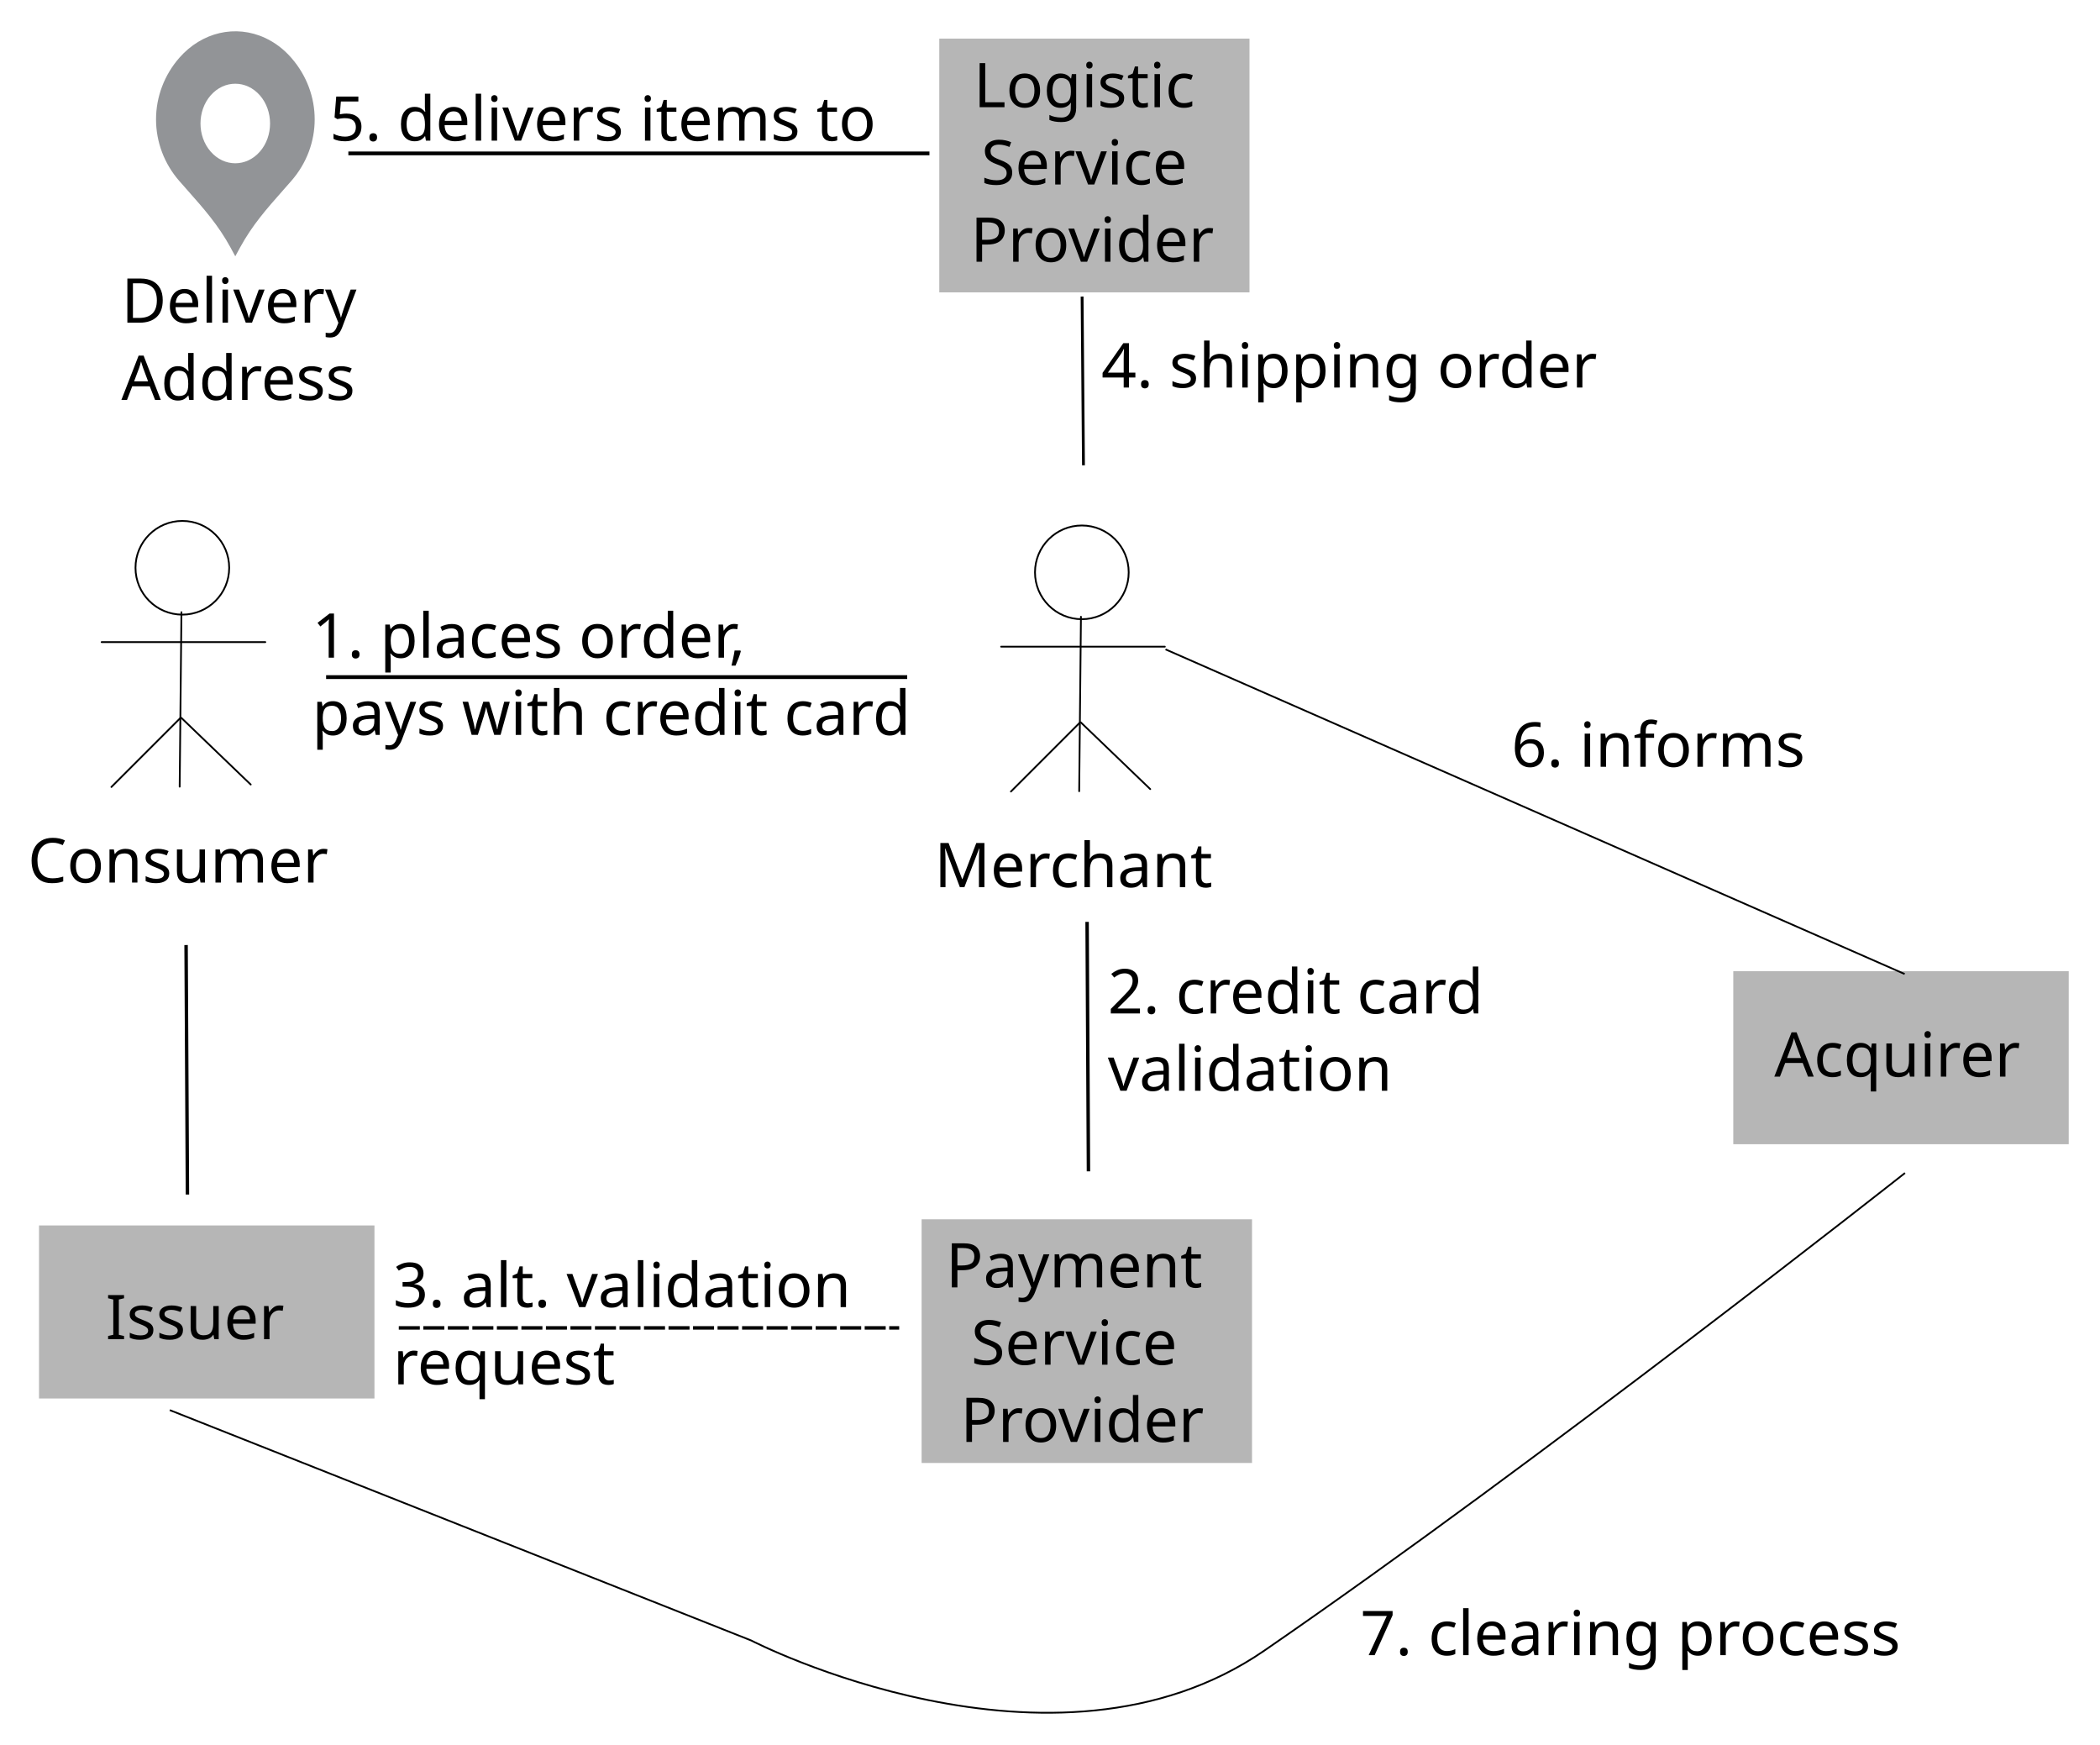
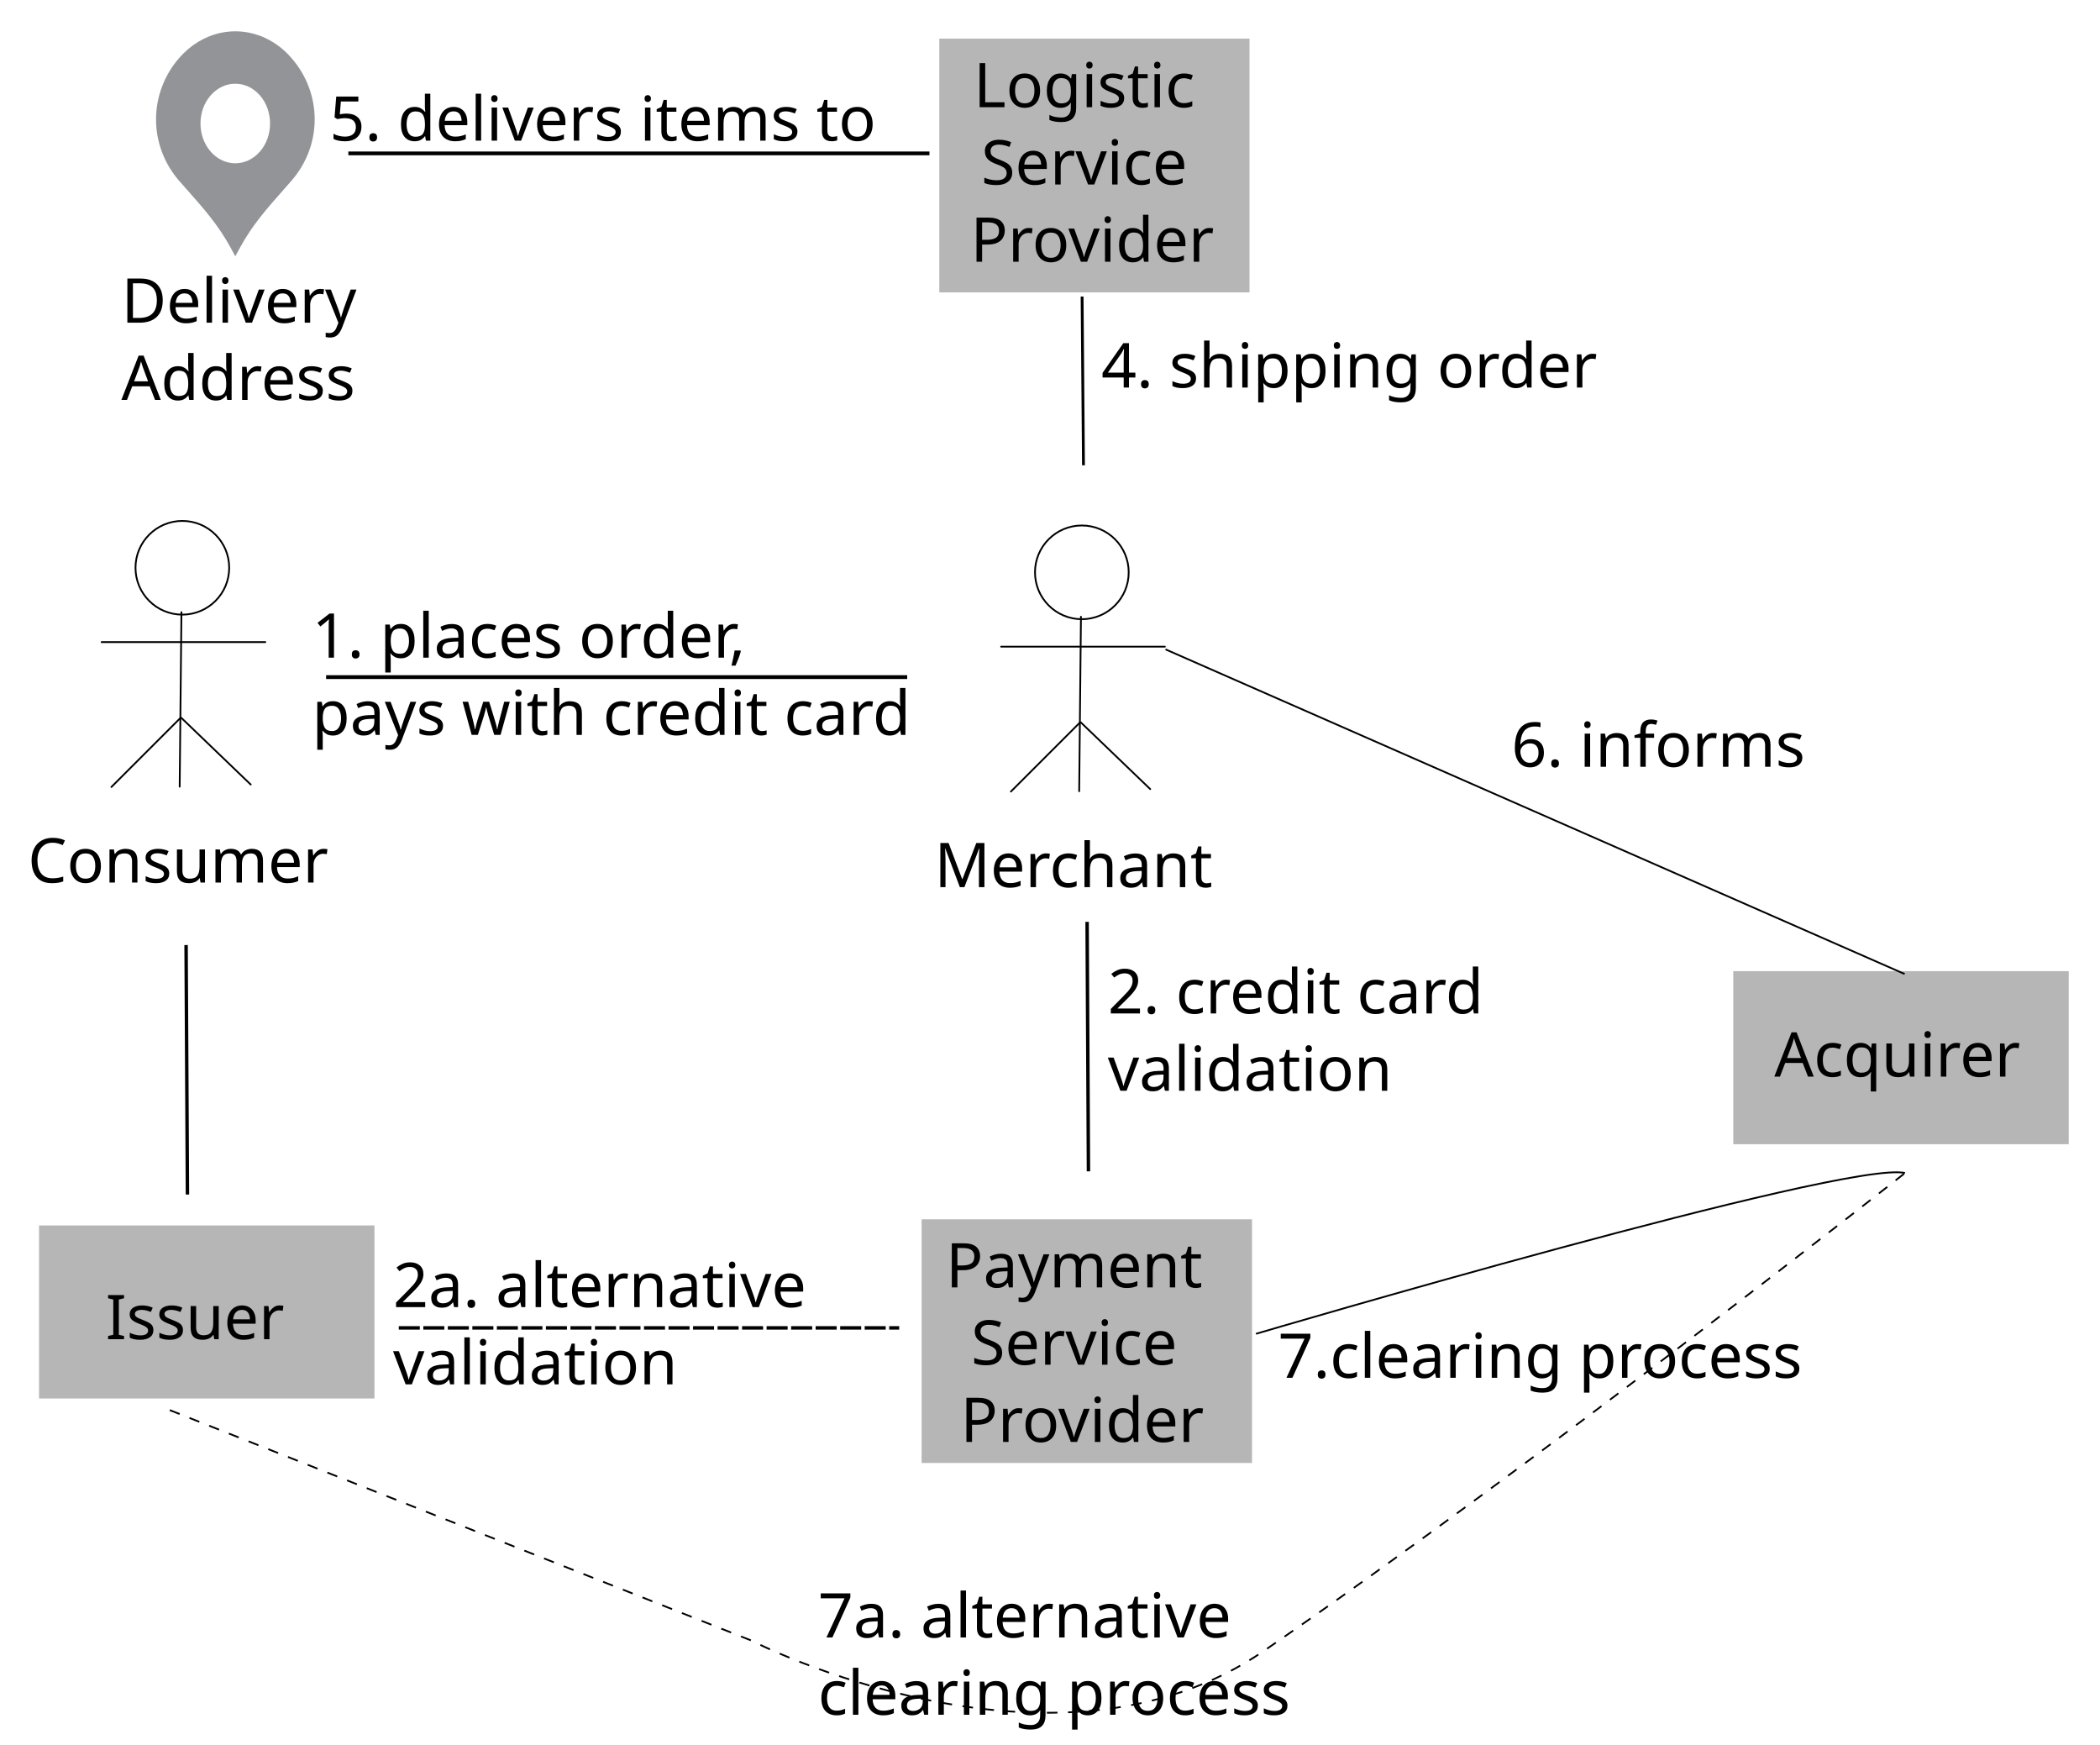
<svg xmlns="http://www.w3.org/2000/svg" width="335.699mm" height="278.895mm" viewBox="0 0 1189.486 988.211" id="svg3574" version="1.1">
  <defs id="defs3576" />
  <g id="layer1" transform="translate(-198.1143,-70.93135)">
    <g style="clip-rule:evenodd;fill-rule:evenodd;stroke-linecap:round;stroke-linejoin:round;stroke-miterlimit:1.414" id="g4373" transform="translate(-58.27653,-203.5116)">
      <circle id="circle4375" style="fill:none;stroke:#000000;stroke-width:1px" r="26.535" cy="595.988" cx="359.673" />
      <g id="g4377" transform="translate(-1,0)">
        <path id="path4379" style="fill:none;stroke:#000000;stroke-width:1px" d="m 360.163,621.141 -1,98.806" />
      </g>
      <path id="path4381" style="fill:none;stroke:#000000;stroke-width:1px" d="m 313.952,638.078 92.721,0" />
      <g id="g4383" transform="matrix(1.2034,0,0,1.2034,-72.93,-138.53)">
        <path id="path4385" style="fill:none;stroke:#000000;stroke-width:0.83px" d="m 358.554,681.07 -32.456,32.456" />
      </g>
      <g id="g4387" transform="matrix(-1.21152,0,0,1.16417,793.475,-111.923)">
        <path id="path4389" style="fill:none;stroke:#000000;stroke-width:0.84px" d="m 358.554,681.07 -32.456,32.456" />
      </g>
    </g>
    <g style="clip-rule:evenodd;fill-rule:evenodd;stroke-linecap:round;stroke-linejoin:round;stroke-miterlimit:1.414" id="g4391" transform="translate(54.43347,-261.4016)">
      <text id="text4393" style="font-size:41.667px;line-height:125%;font-family:ArialMT;fill:#000000" y="832.153" x="159.432">
        <tspan style="font-style:normal;font-variant:normal;font-weight:normal;font-stretch:normal;font-size:35px;line-height:125%;font-family:ArialMT;-inkscape-font-specification:'ArialMT, Normal';text-align:start;writing-mode:lr-tb;text-anchor:start" id="tspan5265">Consumer</tspan>
      </text>
    </g>
    <path style="clip-rule:evenodd;fill:none;fill-rule:evenodd;stroke:#000000;stroke-width:2.138px;stroke-linecap:butt;stroke-linejoin:miter;stroke-miterlimit:1.414;stroke-opacity:1" d="m 382.827,454.391 329.143,0" id="path6086" />
    <g style="clip-rule:evenodd;fill-rule:evenodd;stroke-linecap:round;stroke-linejoin:round;stroke-miterlimit:1.414" id="g4391-6" transform="translate(212.5055,75.17996)">
      <text id="text4393-3" style="font-size:41.667px;line-height:125%;font-family:ArialMT;fill:#000000" y="754.153" x="45.432">
        <tspan style="font-style:normal;font-variant:normal;font-weight:normal;font-stretch:normal;font-size:35px;line-height:125%;font-family:ArialMT;-inkscape-font-specification:'ArialMT, Normal';text-align:start;writing-mode:lr-tb;text-anchor:start" id="tspan5265-1">Issuer</tspan>
      </text>
    </g>
    <rect style="clip-rule:evenodd;opacity:0.286;fill-rule:evenodd;stroke:none;stroke-width:1;stroke-linecap:round;stroke-linejoin:round;stroke-miterlimit:4;stroke-dasharray:none;stroke-dashoffset:8;stroke-opacity:1" id="rect6155" width="190" height="98" x="220.215" y="764.926" />
    <g style="clip-rule:evenodd;fill-rule:evenodd;stroke-linecap:round;stroke-linejoin:round;stroke-miterlimit:1.414" id="g4373-4" transform="translate(451.2237,-200.9311)">
      <circle id="circle4375-9" style="fill:none;stroke:#000000;stroke-width:1px" r="26.535" cy="595.988" cx="359.673" />
      <g id="g4377-7" transform="translate(-1,0)">
        <path id="path4379-1" style="fill:none;stroke:#000000;stroke-width:1px" d="m 360.163,621.141 -1,98.806" />
      </g>
      <path id="path4381-5" style="fill:none;stroke:#000000;stroke-width:1px" d="m 313.952,638.078 92.721,0" />
      <g id="g4383-3" transform="matrix(1.2034,0,0,1.2034,-72.93,-138.53)">
        <path id="path4385-4" style="fill:none;stroke:#000000;stroke-width:0.83px" d="m 358.554,681.07 -32.456,32.456" />
      </g>
      <g id="g4387-8" transform="matrix(-1.21152,0,0,1.16417,793.475,-111.923)">
        <path id="path4389-2" style="fill:none;stroke:#000000;stroke-width:0.84px" d="m 358.554,681.07 -32.456,32.456" />
      </g>
    </g>
    <g style="clip-rule:evenodd;fill-rule:evenodd;stroke-linecap:round;stroke-linejoin:round;stroke-miterlimit:1.414" id="g4391-4" transform="translate(563.9337,-258.8211)">
      <text id="text4393-2" style="font-size:41.667px;line-height:125%;font-family:ArialMT;fill:#000000" y="832.153" x="163.432">
        <tspan style="font-style:normal;font-variant:normal;font-weight:normal;font-stretch:normal;font-size:35px;line-height:125%;font-family:ArialMT;-inkscape-font-specification:'ArialMT, Normal';text-align:start;writing-mode:lr-tb;text-anchor:start" id="tspan5265-5">Merchant</tspan>
      </text>
    </g>
    <g style="clip-rule:evenodd;fill-rule:evenodd;stroke-linecap:round;stroke-linejoin:round;stroke-miterlimit:1.414" id="g4391-6-0" transform="translate(1157.698,-73.5179)">
      <text id="text4393-3-3" style="font-size:41.667px;line-height:125%;font-family:ArialMT;fill:#000000" y="754.153" x="45.432">
        <tspan style="font-style:normal;font-variant:normal;font-weight:normal;font-stretch:normal;font-size:35px;line-height:125%;font-family:ArialMT;-inkscape-font-specification:'ArialMT, Normal';text-align:start;writing-mode:lr-tb;text-anchor:start" id="tspan5265-1-2">Acquirer</tspan>
      </text>
    </g>
    <rect style="clip-rule:evenodd;opacity:0.286;fill-rule:evenodd;stroke:none;stroke-width:1;stroke-linecap:round;stroke-linejoin:round;stroke-miterlimit:4;stroke-dasharray:none;stroke-dashoffset:8;stroke-opacity:1" id="rect6155-1" width="190" height="98" x="1179.883" y="620.914" />
    <path style="clip-rule:evenodd;fill:none;fill-rule:evenodd;stroke:#000000;stroke-width:1.945px;stroke-linecap:butt;stroke-linejoin:miter;stroke-miterlimit:1.414;stroke-opacity:1" d="m 303.515,606.122 0.765,141.29" id="path6086-9-23-8-7" />
    <text x="374.866" y="443.388" style="font-style:normal;font-variant:normal;font-weight:normal;font-stretch:normal;font-size:35px;line-height:125%;font-family:ArialMT;-inkscape-font-specification:'ArialMT, Normal';text-align:start;writing-mode:lr-tb;text-anchor:start;clip-rule:evenodd;fill:#000000;fill-rule:evenodd;stroke-linecap:round;stroke-linejoin:round;stroke-miterlimit:1.414" id="text4393-1">
      <tspan id="tspan4777" x="374.866" y="443.388">1. places order,</tspan>
      <tspan id="tspan4779" x="374.866" y="487.138">pays with credit card</tspan>
    </text>
    <g transform="translate(765.6714,45.86659)" id="g4391-6-0-1" style="clip-rule:evenodd;fill-rule:evenodd;stroke-linecap:round;stroke-linejoin:round;stroke-miterlimit:1.414">
      <text x="45.432" y="754.153" style="font-style:normal;font-variant:normal;font-weight:normal;font-stretch:normal;font-size:35px;line-height:125%;font-family:ArialMT;-inkscape-font-specification:'ArialMT, Normal';text-align:start;writing-mode:lr-tb;text-anchor:start;fill:#000000" id="text4393-3-3-3">
        <tspan style="font-style:normal;font-variant:normal;font-weight:normal;font-stretch:normal;font-size:35px;line-height:125%;font-family:ArialMT;-inkscape-font-specification:'ArialMT, Normal';text-align:center;writing-mode:lr-tb;text-anchor:middle" y="754.153" x="45.432" id="tspan3760">Payment</tspan>
        <tspan style="font-style:normal;font-variant:normal;font-weight:normal;font-stretch:normal;font-size:35px;line-height:125%;font-family:ArialMT;-inkscape-font-specification:'ArialMT, Normal';text-align:center;writing-mode:lr-tb;text-anchor:middle" y="797.903" x="45.432" id="tspan3762">Service</tspan>
        <tspan style="font-style:normal;font-variant:normal;font-weight:normal;font-stretch:normal;font-size:35px;line-height:125%;font-family:ArialMT;-inkscape-font-specification:'ArialMT, Normal';text-align:center;writing-mode:lr-tb;text-anchor:middle" y="841.653" x="45.432" id="tspan3764">Provider</tspan>
      </text>
    </g>
    <rect y="761.441" x="720.143" height="138" width="187.143" id="rect6155-1-4" style="clip-rule:evenodd;opacity:0.286;fill-rule:evenodd;stroke:none;stroke-width:1;stroke-linecap:round;stroke-linejoin:round;stroke-miterlimit:4;stroke-dasharray:none;stroke-dashoffset:8;stroke-opacity:1" />
    <path id="path6086-9-23-8-9" d="m 813.871,593.003 0.765,141.29" style="clip-rule:evenodd;fill:none;fill-rule:evenodd;stroke:#000000;stroke-width:1.945px;stroke-linecap:butt;stroke-linejoin:miter;stroke-miterlimit:1.414;stroke-opacity:1" />
    <text x="825.609" y="644.875" style="font-style:normal;font-variant:normal;font-weight:normal;font-stretch:normal;font-size:35px;line-height:125%;font-family:ArialMT;-inkscape-font-specification:'ArialMT, Normal';text-align:start;writing-mode:lr-tb;text-anchor:start;clip-rule:evenodd;fill:#000000;fill-rule:evenodd;stroke-linecap:round;stroke-linejoin:round;stroke-miterlimit:1.414" id="text4393-1-6">
      <tspan y="644.875" x="825.609" id="tspan3784">2. credit card</tspan>
      <tspan y="688.625" x="825.609" id="tspan3786">validation</tspan>
    </text>
    <path style="clip-rule:evenodd;fill:none;fill-rule:evenodd;stroke:#000000;stroke-width:1.984;stroke-linecap:butt;stroke-linejoin:miter;stroke-miterlimit:1.414;stroke-dasharray:11.905, 1.984;stroke-dashoffset:0;stroke-opacity:1" d="m 424,822.934 283.429,0" id="path6086-6" />
    <text x="420.752" y="811.161" style="font-style:normal;font-variant:normal;font-weight:normal;font-stretch:normal;font-size:35px;line-height:125%;font-family:ArialMT;-inkscape-font-specification:'ArialMT, Normal';text-align:start;writing-mode:lr-tb;text-anchor:start;clip-rule:evenodd;fill:#000000;fill-rule:evenodd;stroke-linecap:round;stroke-linejoin:round;stroke-miterlimit:1.414" id="text4393-1-0">
-       <tspan id="tspan4785" x="420.752" y="811.161">3. alt. validation</tspan>
-       <tspan id="tspan4787" x="420.752" y="854.911">request</tspan>
+       <tspan id="tspan4785" x="420.752" y="811.161">2a. alternative</tspan>
+       <tspan id="tspan4787" x="420.752" y="854.911">validation</tspan>
    </text>
    <g style="clip-rule:evenodd;fill-rule:evenodd;stroke-linecap:round;stroke-linejoin:round;stroke-miterlimit:1.414" id="g4391-6-0-4" transform="translate(771.3857,-622.4981)">
      <text id="text4393-3-3-0" style="font-style:normal;font-variant:normal;font-weight:normal;font-stretch:normal;font-size:35px;line-height:125%;font-family:ArialMT;-inkscape-font-specification:'ArialMT, Normal';text-align:center;writing-mode:lr-tb;text-anchor:middle;fill:#000000" y="754.153" x="45.432">
        <tspan id="tspan4733" x="45.432" y="754.153">Logistic</tspan>
        <tspan id="tspan4735" x="45.432" y="797.903">Service</tspan>
        <tspan id="tspan4737" x="45.432" y="841.653">Provider</tspan>
      </text>
    </g>
    <rect style="clip-rule:evenodd;opacity:0.286;fill-rule:evenodd;stroke:none;stroke-width:1;stroke-linecap:round;stroke-linejoin:round;stroke-miterlimit:4;stroke-dasharray:none;stroke-dashoffset:8;stroke-opacity:1" id="rect6155-1-5" width="175.714" height="143.714" x="730.143" y="92.791" />
    <path style="clip-rule:evenodd;fill:none;fill-rule:evenodd;stroke:#000000;stroke-width:1.607px;stroke-linecap:butt;stroke-linejoin:miter;stroke-miterlimit:1.414;stroke-opacity:1" d="m 811.042,238.869 0.772,95.557" id="path6086-9-23-8-1" />
    <text x="821.897" y="290.392" style="font-style:normal;font-variant:normal;font-weight:normal;font-stretch:normal;font-size:35px;line-height:125%;font-family:ArialMT;-inkscape-font-specification:'ArialMT, Normal';text-align:start;writing-mode:lr-tb;text-anchor:start;clip-rule:evenodd;fill:#000000;fill-rule:evenodd;stroke-linecap:round;stroke-linejoin:round;stroke-miterlimit:1.414" id="text4393-1-6-2">
      <tspan id="tspan4775" x="821.897" y="290.392">4. shipping order</tspan>
    </text>
    <path d="m 363.119,103.681 c -4.266,-4.884 -9.25,-8.67 -14.821,-11.261 -16.765,-7.766 -35.862,-3.318 -48.643,11.281 -8.479,9.711 -13.159,22.075 -13.159,34.86 0,12.765 4.677,25.142 13.159,34.843 l 4.665,5.287 c 9.363,10.58 17.437,19.715 24.364,32.412 l 2.695,4.973 2.712,-4.973 c 6.928,-12.698 15.002,-21.832 24.348,-32.4 l 4.678,-5.315 c 17.658,-20.194 17.658,-49.511 10e-4,-69.707 z m -17.796,53.109 c -7.697,8.816 -20.174,8.816 -27.873,0 -7.696,-8.786 -7.696,-23.055 0,-31.857 7.699,-8.786 20.175,-8.786 27.873,0 7.68,8.803 7.68,23.068 0,31.857 z" id="path11" style="fill:#929497" />
    <g style="clip-rule:evenodd;fill-rule:evenodd;stroke-linecap:round;stroke-linejoin:round;stroke-miterlimit:1.414" id="g4391-7" transform="translate(107.4338,-578.4789)">
      <text id="text4393-12" style="font-style:normal;font-variant:normal;font-weight:normal;font-stretch:normal;font-size:35px;line-height:125%;font-family:ArialMT;-inkscape-font-specification:'ArialMT, Normal';text-align:start;writing-mode:lr-tb;text-anchor:start;fill:#000000" y="832.153" x="159.432">
        <tspan id="tspan4899" x="159.432" y="832.153">Delivery</tspan>
        <tspan id="tspan4901" x="159.432" y="875.903">Address</tspan>
      </text>
    </g>
    <path style="clip-rule:evenodd;fill:none;fill-rule:evenodd;stroke:#000000;stroke-width:2.138px;stroke-linecap:butt;stroke-linejoin:miter;stroke-miterlimit:1.414;stroke-opacity:1" d="m 395.429,157.791 329.143,0" id="path6086-7" />
    <text x="384.813" y="150.589" style="font-style:normal;font-variant:normal;font-weight:normal;font-stretch:normal;font-size:35px;line-height:125%;font-family:ArialMT;-inkscape-font-specification:'ArialMT, Normal';text-align:start;writing-mode:lr-tb;text-anchor:start;clip-rule:evenodd;fill:#000000;fill-rule:evenodd;stroke-linecap:round;stroke-linejoin:round;stroke-miterlimit:1.414" id="text4393-1-6-2-9">
      <tspan id="tspan4955" x="384.813" y="150.589">5. delivers items to</tspan>
    </text>
    <path style="clip-rule:evenodd;fill:none;fill-rule:evenodd;stroke:#000000;stroke-width:1;stroke-linecap:butt;stroke-linejoin:miter;stroke-miterlimit:1.414;stroke-opacity:1;stroke-dasharray:none" d="M 858.292,438.68 1276.957,622.539" id="path6086-1" />
    <text x="1054.242" y="505.161" style="font-style:normal;font-variant:normal;font-weight:normal;font-stretch:normal;font-size:35px;line-height:125%;font-family:ArialMT;-inkscape-font-specification:'ArialMT, Normal';text-align:start;writing-mode:lr-tb;text-anchor:start;clip-rule:evenodd;fill:#000000;fill-rule:evenodd;stroke-linecap:round;stroke-linejoin:round;stroke-miterlimit:1.414" id="text4393-1-6-2-4">
      <tspan id="tspan4990" x="1054.242" y="505.161">6. informs</tspan>
    </text>
-     <path style="fill:none;fill-rule:evenodd;stroke:#000000;stroke-width:1px;stroke-linecap:butt;stroke-linejoin:miter;stroke-opacity:1" d="m 294.286,869.505 329.333,130.464 c 0,0 170.836,88.177 290.667,5.714 C 1070.693,898.051 1277.143,735.219 1277.143,735.219" id="path4992" />
-     <text x="968.6" y="1008.268" style="font-style:normal;font-variant:normal;font-weight:normal;font-stretch:normal;font-size:35px;line-height:125%;font-family:ArialMT;-inkscape-font-specification:'ArialMT, Normal';text-align:start;writing-mode:lr-tb;text-anchor:start;clip-rule:evenodd;fill:#000000;fill-rule:evenodd;stroke-linecap:round;stroke-linejoin:round;stroke-miterlimit:1.414" id="text4393-1-6-2-4-4">
-       <tspan id="tspan5012" x="968.6" y="1008.268">7. clearing process</tspan>
+     <path style="fill:none;fill-rule:evenodd;stroke:#000000;stroke-width:1;stroke-linecap:butt;stroke-linejoin:miter;stroke-opacity:1;stroke-miterlimit:4;stroke-dasharray:6,6;stroke-dashoffset:0" d="m 294.286,869.505 329.333,130.464 c 0,0 170.836,88.177 290.667,5.714 C 1070.693,898.051 1277.143,735.219 1277.143,735.219" id="path4992" />
+     <text x="661.458" y="998.268" style="font-style:normal;font-variant:normal;font-weight:normal;font-stretch:normal;font-size:35px;line-height:125%;font-family:ArialMT;-inkscape-font-specification:'ArialMT, Normal';text-align:start;writing-mode:lr-tb;text-anchor:start;clip-rule:evenodd;fill:#000000;fill-rule:evenodd;stroke-linecap:round;stroke-linejoin:round;stroke-miterlimit:1.414" id="text4393-1-6-2-4-4">
+       <tspan id="tspan5012" x="661.458" y="998.268">7a. alternative</tspan>
+       <tspan x="661.458" y="1042.017" id="tspan4211">clearing process</tspan>
+     </text>
+     <path style="fill:none;fill-rule:evenodd;stroke:#000000;stroke-width:1px;stroke-linecap:butt;stroke-linejoin:miter;stroke-opacity:1" d="m 1277.143,735.219 c -33.314,-7.505 -367.6,91.066 -367.6,91.066" id="path4213" />
+     <text x="922.01" y="851.209" style="font-style:normal;font-variant:normal;font-weight:normal;font-stretch:normal;font-size:35px;line-height:125%;font-family:ArialMT;-inkscape-font-specification:'ArialMT, Normal';text-align:start;writing-mode:lr-tb;text-anchor:start;clip-rule:evenodd;fill:#000000;fill-rule:evenodd;stroke-linecap:round;stroke-linejoin:round;stroke-miterlimit:1.414" id="text4393-1-6-2-4-4-3">
+       <tspan x="922.01" y="851.209" id="tspan4211-7">7.clearing process</tspan>
    </text>
  </g>
</svg>
